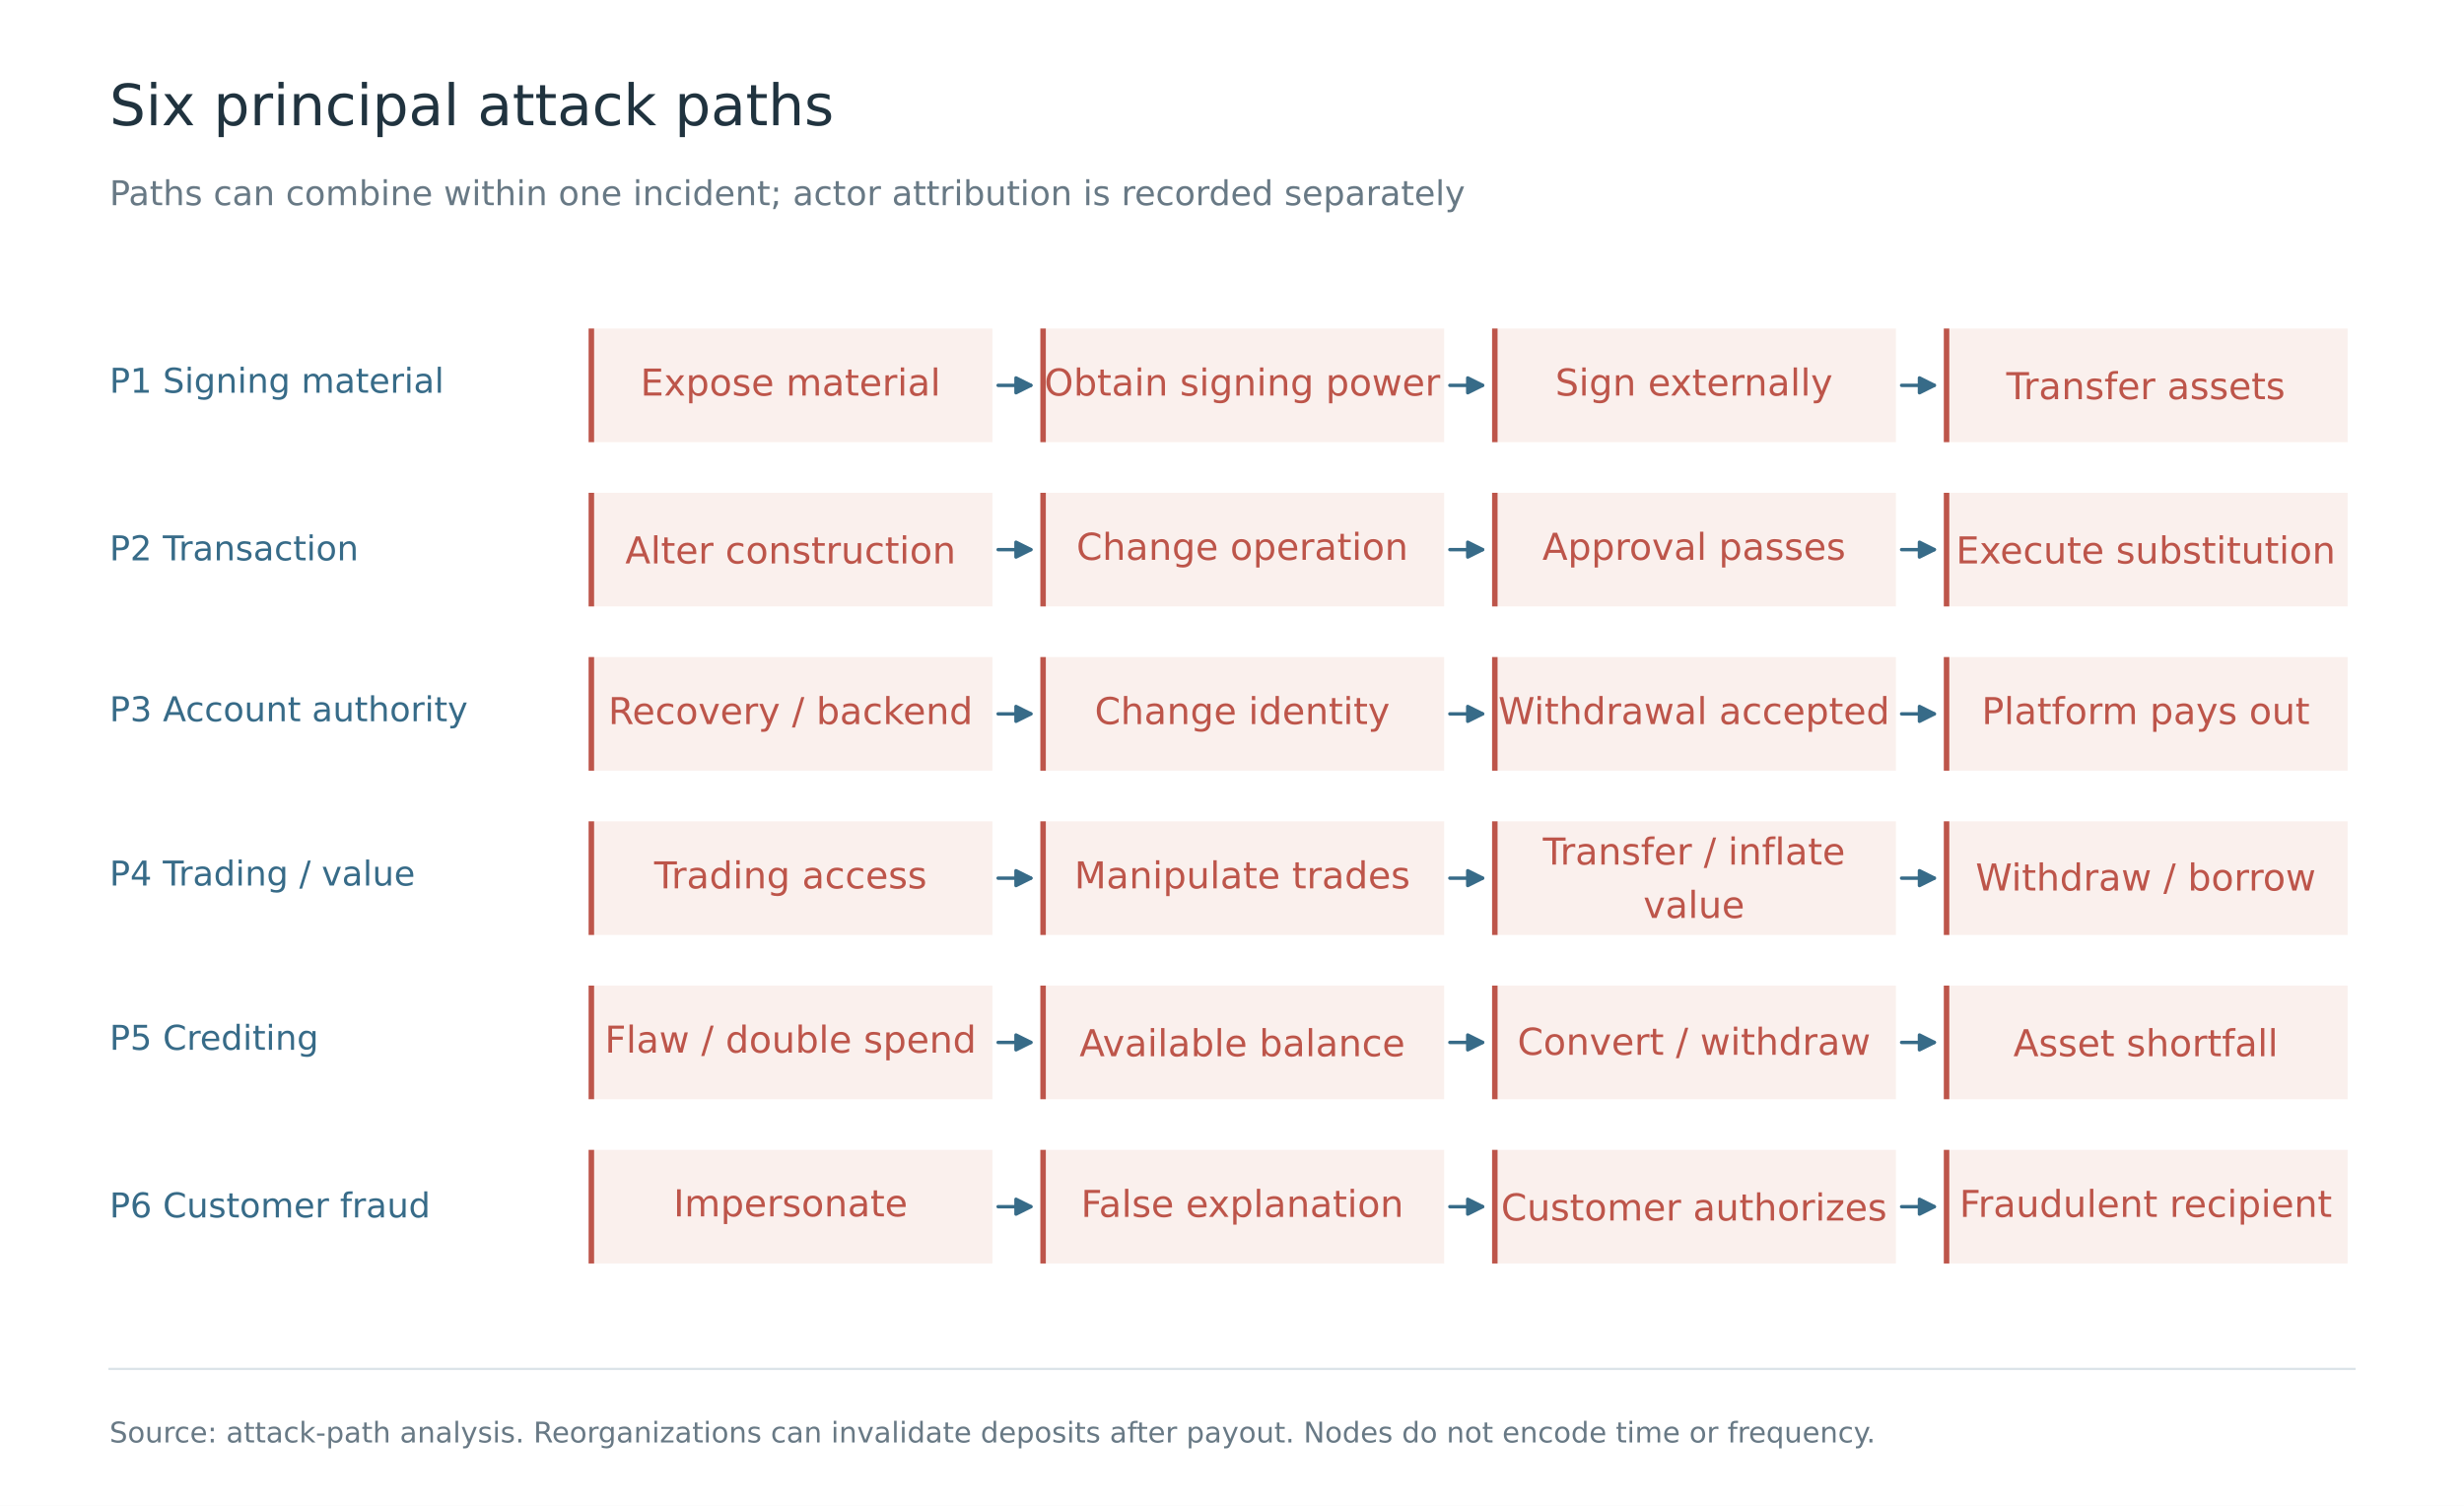
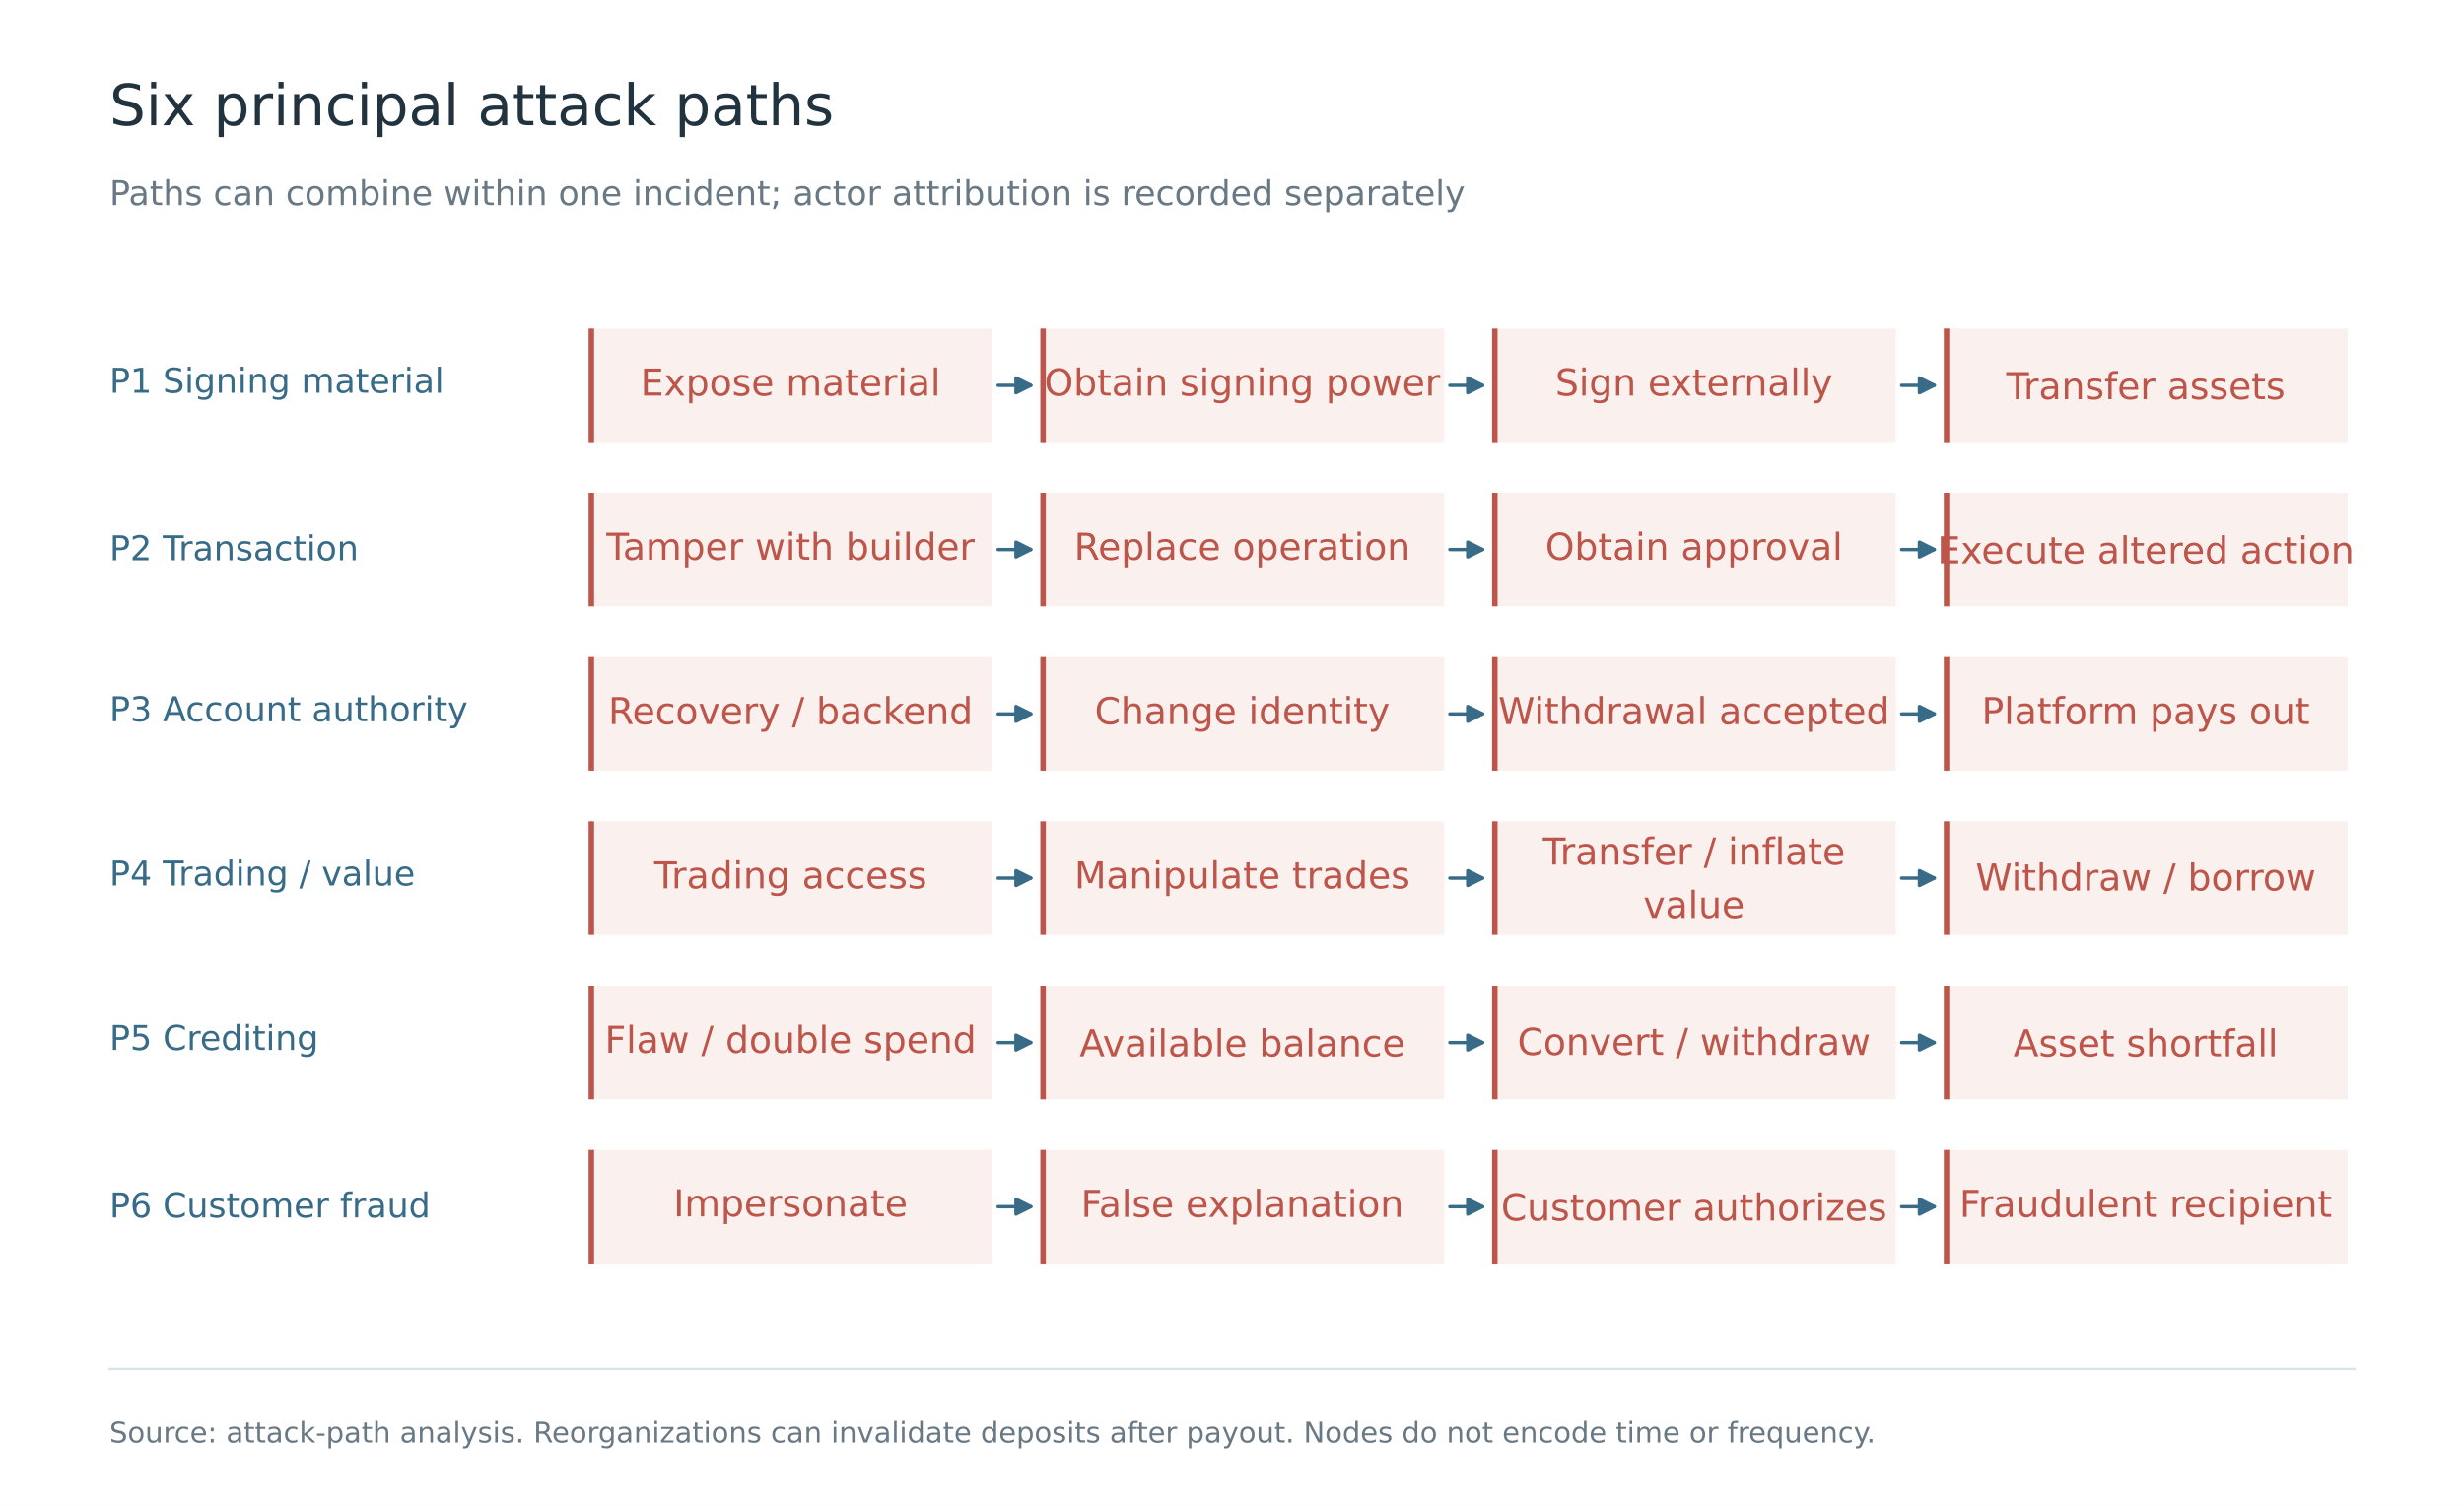
<svg xmlns="http://www.w3.org/2000/svg" width="864pt" height="528pt" viewBox="0 0 864 528" version="1.1">
  <defs>
    <style type="text/css">*{stroke-linejoin: round; stroke-linecap: butt}</style>
  </defs>
  <g id="figure_1">
    <g id="patch_1">
      <path d="M 0 528 L 864 528 L 864 0 L 0 0 z " style="fill: #ffffff" />
    </g>
    <g id="axes_1">
      <g id="patch_2">
-         <path d="M 206.4 115.2 L 348 115.2 L 348 155.04 L 206.4 155.04 z " clip-path="url(#p61104e8467)" style="fill: #faf0ed" />
+         <path d="M 206.4 115.2 L 348 115.2 L 348 155.04 L 206.4 155.04 z " clip-path="url(#p2aa25b0859)" style="fill: #faf0ed" />
      </g>
      <g id="patch_3">
-         <path d="M 206.4 115.2 L 208.32 115.2 L 208.32 155.04 L 206.4 155.04 z " clip-path="url(#p61104e8467)" style="fill: #bd554a" />
+         <path d="M 206.4 115.2 L 208.32 115.2 L 208.32 155.04 L 206.4 155.04 z " clip-path="url(#p2aa25b0859)" style="fill: #bd554a" />
      </g>
      <g id="patch_4">
-         <path d="M 364.8 115.2 L 506.4 115.2 L 506.4 155.04 L 364.8 155.04 z " clip-path="url(#p61104e8467)" style="fill: #faf0ed" />
+         <path d="M 364.8 115.2 L 506.4 115.2 L 506.4 155.04 L 364.8 155.04 z " clip-path="url(#p2aa25b0859)" style="fill: #faf0ed" />
      </g>
      <g id="patch_5">
-         <path d="M 364.8 115.2 L 366.72 115.2 L 366.72 155.04 L 364.8 155.04 z " clip-path="url(#p61104e8467)" style="fill: #bd554a" />
+         <path d="M 364.8 115.2 L 366.72 115.2 L 366.72 155.04 L 364.8 155.04 z " clip-path="url(#p2aa25b0859)" style="fill: #bd554a" />
      </g>
      <g id="patch_6">
-         <path d="M 523.2 115.2 L 664.8 115.2 L 664.8 155.04 L 523.2 155.04 z " clip-path="url(#p61104e8467)" style="fill: #faf0ed" />
+         <path d="M 523.2 115.2 L 664.8 115.2 L 664.8 155.04 L 523.2 155.04 z " clip-path="url(#p2aa25b0859)" style="fill: #faf0ed" />
      </g>
      <g id="patch_7">
-         <path d="M 523.2 115.2 L 525.12 115.2 L 525.12 155.04 L 523.2 155.04 z " clip-path="url(#p61104e8467)" style="fill: #bd554a" />
+         <path d="M 523.2 115.2 L 525.12 115.2 L 525.12 155.04 L 523.2 155.04 z " clip-path="url(#p2aa25b0859)" style="fill: #bd554a" />
      </g>
      <g id="patch_8">
-         <path d="M 681.6 115.2 L 823.2 115.2 L 823.2 155.04 L 681.6 155.04 z " clip-path="url(#p61104e8467)" style="fill: #faf0ed" />
+         <path d="M 681.6 115.2 L 823.2 115.2 L 823.2 155.04 L 681.6 155.04 z " clip-path="url(#p2aa25b0859)" style="fill: #faf0ed" />
      </g>
      <g id="patch_9">
-         <path d="M 681.6 115.2 L 683.52 115.2 L 683.52 155.04 L 681.6 155.04 z " clip-path="url(#p61104e8467)" style="fill: #bd554a" />
+         <path d="M 681.6 115.2 L 683.52 115.2 L 683.52 155.04 L 681.6 155.04 z " clip-path="url(#p2aa25b0859)" style="fill: #bd554a" />
      </g>
      <g id="patch_10">
-         <path d="M 349.997 135.12 Q 356.399 135.12 361.46 135.12 " clip-path="url(#p61104e8467)" style="fill: none; stroke: #376b88; stroke-width: 1.2; stroke-linecap: round" />
-         <path d="M 356.26 132.52 L 361.46 135.12 L 356.26 137.72 z " clip-path="url(#p61104e8467)" style="fill: #376b88; stroke: #376b88; stroke-width: 1.2; stroke-linecap: round" />
+         <path d="M 349.997 135.12 Q 356.399 135.12 361.46 135.12 " clip-path="url(#p2aa25b0859)" style="fill: none; stroke: #376b88; stroke-width: 1.2; stroke-linecap: round" />
+         <path d="M 356.26 132.52 L 361.46 135.12 L 356.26 137.72 z " clip-path="url(#p2aa25b0859)" style="fill: #376b88; stroke: #376b88; stroke-width: 1.2; stroke-linecap: round" />
      </g>
      <g id="patch_11">
-         <path d="M 508.397 135.12 Q 514.799 135.12 519.86 135.12 " clip-path="url(#p61104e8467)" style="fill: none; stroke: #376b88; stroke-width: 1.2; stroke-linecap: round" />
-         <path d="M 514.66 132.52 L 519.86 135.12 L 514.66 137.72 z " clip-path="url(#p61104e8467)" style="fill: #376b88; stroke: #376b88; stroke-width: 1.2; stroke-linecap: round" />
+         <path d="M 508.397 135.12 Q 514.799 135.12 519.86 135.12 " clip-path="url(#p2aa25b0859)" style="fill: none; stroke: #376b88; stroke-width: 1.2; stroke-linecap: round" />
+         <path d="M 514.66 132.52 L 519.86 135.12 L 514.66 137.72 z " clip-path="url(#p2aa25b0859)" style="fill: #376b88; stroke: #376b88; stroke-width: 1.2; stroke-linecap: round" />
      </g>
      <g id="patch_12">
-         <path d="M 666.797 135.12 Q 673.199 135.12 678.26 135.12 " clip-path="url(#p61104e8467)" style="fill: none; stroke: #376b88; stroke-width: 1.2; stroke-linecap: round" />
-         <path d="M 673.06 132.52 L 678.26 135.12 L 673.06 137.72 z " clip-path="url(#p61104e8467)" style="fill: #376b88; stroke: #376b88; stroke-width: 1.2; stroke-linecap: round" />
+         <path d="M 666.797 135.12 Q 673.199 135.12 678.26 135.12 " clip-path="url(#p2aa25b0859)" style="fill: none; stroke: #376b88; stroke-width: 1.2; stroke-linecap: round" />
+         <path d="M 673.06 132.52 L 678.26 135.12 L 673.06 137.72 z " clip-path="url(#p2aa25b0859)" style="fill: #376b88; stroke: #376b88; stroke-width: 1.2; stroke-linecap: round" />
      </g>
      <g id="patch_13">
-         <path d="M 206.4 172.8 L 348 172.8 L 348 212.64 L 206.4 212.64 z " clip-path="url(#p61104e8467)" style="fill: #faf0ed" />
+         <path d="M 206.4 172.8 L 348 172.8 L 348 212.64 L 206.4 212.64 z " clip-path="url(#p2aa25b0859)" style="fill: #faf0ed" />
      </g>
      <g id="patch_14">
-         <path d="M 206.4 172.8 L 208.32 172.8 L 208.32 212.64 L 206.4 212.64 z " clip-path="url(#p61104e8467)" style="fill: #bd554a" />
+         <path d="M 206.4 172.8 L 208.32 172.8 L 208.32 212.64 L 206.4 212.64 z " clip-path="url(#p2aa25b0859)" style="fill: #bd554a" />
      </g>
      <g id="patch_15">
-         <path d="M 364.8 172.8 L 506.4 172.8 L 506.4 212.64 L 364.8 212.64 z " clip-path="url(#p61104e8467)" style="fill: #faf0ed" />
+         <path d="M 364.8 172.8 L 506.4 172.8 L 506.4 212.64 L 364.8 212.64 z " clip-path="url(#p2aa25b0859)" style="fill: #faf0ed" />
      </g>
      <g id="patch_16">
-         <path d="M 364.8 172.8 L 366.72 172.8 L 366.72 212.64 L 364.8 212.64 z " clip-path="url(#p61104e8467)" style="fill: #bd554a" />
+         <path d="M 364.8 172.8 L 366.72 172.8 L 366.72 212.64 L 364.8 212.64 z " clip-path="url(#p2aa25b0859)" style="fill: #bd554a" />
      </g>
      <g id="patch_17">
-         <path d="M 523.2 172.8 L 664.8 172.8 L 664.8 212.64 L 523.2 212.64 z " clip-path="url(#p61104e8467)" style="fill: #faf0ed" />
+         <path d="M 523.2 172.8 L 664.8 172.8 L 664.8 212.64 L 523.2 212.64 z " clip-path="url(#p2aa25b0859)" style="fill: #faf0ed" />
      </g>
      <g id="patch_18">
-         <path d="M 523.2 172.8 L 525.12 172.8 L 525.12 212.64 L 523.2 212.64 z " clip-path="url(#p61104e8467)" style="fill: #bd554a" />
+         <path d="M 523.2 172.8 L 525.12 172.8 L 525.12 212.64 L 523.2 212.64 z " clip-path="url(#p2aa25b0859)" style="fill: #bd554a" />
      </g>
      <g id="patch_19">
-         <path d="M 681.6 172.8 L 823.2 172.8 L 823.2 212.64 L 681.6 212.64 z " clip-path="url(#p61104e8467)" style="fill: #faf0ed" />
+         <path d="M 681.6 172.8 L 823.2 172.8 L 823.2 212.64 L 681.6 212.64 z " clip-path="url(#p2aa25b0859)" style="fill: #faf0ed" />
      </g>
      <g id="patch_20">
-         <path d="M 681.6 172.8 L 683.52 172.8 L 683.52 212.64 L 681.6 212.64 z " clip-path="url(#p61104e8467)" style="fill: #bd554a" />
+         <path d="M 681.6 172.8 L 683.52 172.8 L 683.52 212.64 L 681.6 212.64 z " clip-path="url(#p2aa25b0859)" style="fill: #bd554a" />
      </g>
      <g id="patch_21">
-         <path d="M 349.997 192.72 Q 356.399 192.72 361.46 192.72 " clip-path="url(#p61104e8467)" style="fill: none; stroke: #376b88; stroke-width: 1.2; stroke-linecap: round" />
-         <path d="M 356.26 190.12 L 361.46 192.72 L 356.26 195.32 z " clip-path="url(#p61104e8467)" style="fill: #376b88; stroke: #376b88; stroke-width: 1.2; stroke-linecap: round" />
+         <path d="M 349.997 192.72 Q 356.399 192.72 361.46 192.72 " clip-path="url(#p2aa25b0859)" style="fill: none; stroke: #376b88; stroke-width: 1.2; stroke-linecap: round" />
+         <path d="M 356.26 190.12 L 361.46 192.72 L 356.26 195.32 z " clip-path="url(#p2aa25b0859)" style="fill: #376b88; stroke: #376b88; stroke-width: 1.2; stroke-linecap: round" />
      </g>
      <g id="patch_22">
-         <path d="M 508.397 192.72 Q 514.799 192.72 519.86 192.72 " clip-path="url(#p61104e8467)" style="fill: none; stroke: #376b88; stroke-width: 1.2; stroke-linecap: round" />
-         <path d="M 514.66 190.12 L 519.86 192.72 L 514.66 195.32 z " clip-path="url(#p61104e8467)" style="fill: #376b88; stroke: #376b88; stroke-width: 1.2; stroke-linecap: round" />
+         <path d="M 508.397 192.72 Q 514.799 192.72 519.86 192.72 " clip-path="url(#p2aa25b0859)" style="fill: none; stroke: #376b88; stroke-width: 1.2; stroke-linecap: round" />
+         <path d="M 514.66 190.12 L 519.86 192.72 L 514.66 195.32 z " clip-path="url(#p2aa25b0859)" style="fill: #376b88; stroke: #376b88; stroke-width: 1.2; stroke-linecap: round" />
      </g>
      <g id="patch_23">
-         <path d="M 666.797 192.72 Q 673.199 192.72 678.26 192.72 " clip-path="url(#p61104e8467)" style="fill: none; stroke: #376b88; stroke-width: 1.2; stroke-linecap: round" />
-         <path d="M 673.06 190.12 L 678.26 192.72 L 673.06 195.32 z " clip-path="url(#p61104e8467)" style="fill: #376b88; stroke: #376b88; stroke-width: 1.2; stroke-linecap: round" />
+         <path d="M 666.797 192.72 Q 673.199 192.72 678.26 192.72 " clip-path="url(#p2aa25b0859)" style="fill: none; stroke: #376b88; stroke-width: 1.2; stroke-linecap: round" />
+         <path d="M 673.06 190.12 L 678.26 192.72 L 673.06 195.32 z " clip-path="url(#p2aa25b0859)" style="fill: #376b88; stroke: #376b88; stroke-width: 1.2; stroke-linecap: round" />
      </g>
      <g id="patch_24">
-         <path d="M 206.4 230.4 L 348 230.4 L 348 270.24 L 206.4 270.24 z " clip-path="url(#p61104e8467)" style="fill: #faf0ed" />
+         <path d="M 206.4 230.4 L 348 230.4 L 348 270.24 L 206.4 270.24 z " clip-path="url(#p2aa25b0859)" style="fill: #faf0ed" />
      </g>
      <g id="patch_25">
-         <path d="M 206.4 230.4 L 208.32 230.4 L 208.32 270.24 L 206.4 270.24 z " clip-path="url(#p61104e8467)" style="fill: #bd554a" />
+         <path d="M 206.4 230.4 L 208.32 230.4 L 208.32 270.24 L 206.4 270.24 z " clip-path="url(#p2aa25b0859)" style="fill: #bd554a" />
      </g>
      <g id="patch_26">
-         <path d="M 364.8 230.4 L 506.4 230.4 L 506.4 270.24 L 364.8 270.24 z " clip-path="url(#p61104e8467)" style="fill: #faf0ed" />
+         <path d="M 364.8 230.4 L 506.4 230.4 L 506.4 270.24 L 364.8 270.24 z " clip-path="url(#p2aa25b0859)" style="fill: #faf0ed" />
      </g>
      <g id="patch_27">
-         <path d="M 364.8 230.4 L 366.72 230.4 L 366.72 270.24 L 364.8 270.24 z " clip-path="url(#p61104e8467)" style="fill: #bd554a" />
+         <path d="M 364.8 230.4 L 366.72 230.4 L 366.72 270.24 L 364.8 270.24 z " clip-path="url(#p2aa25b0859)" style="fill: #bd554a" />
      </g>
      <g id="patch_28">
-         <path d="M 523.2 230.4 L 664.8 230.4 L 664.8 270.24 L 523.2 270.24 z " clip-path="url(#p61104e8467)" style="fill: #faf0ed" />
+         <path d="M 523.2 230.4 L 664.8 230.4 L 664.8 270.24 L 523.2 270.24 z " clip-path="url(#p2aa25b0859)" style="fill: #faf0ed" />
      </g>
      <g id="patch_29">
-         <path d="M 523.2 230.4 L 525.12 230.4 L 525.12 270.24 L 523.2 270.24 z " clip-path="url(#p61104e8467)" style="fill: #bd554a" />
+         <path d="M 523.2 230.4 L 525.12 230.4 L 525.12 270.24 L 523.2 270.24 z " clip-path="url(#p2aa25b0859)" style="fill: #bd554a" />
      </g>
      <g id="patch_30">
-         <path d="M 681.6 230.4 L 823.2 230.4 L 823.2 270.24 L 681.6 270.24 z " clip-path="url(#p61104e8467)" style="fill: #faf0ed" />
+         <path d="M 681.6 230.4 L 823.2 230.4 L 823.2 270.24 L 681.6 270.24 z " clip-path="url(#p2aa25b0859)" style="fill: #faf0ed" />
      </g>
      <g id="patch_31">
-         <path d="M 681.6 230.4 L 683.52 230.4 L 683.52 270.24 L 681.6 270.24 z " clip-path="url(#p61104e8467)" style="fill: #bd554a" />
+         <path d="M 681.6 230.4 L 683.52 230.4 L 683.52 270.24 L 681.6 270.24 z " clip-path="url(#p2aa25b0859)" style="fill: #bd554a" />
      </g>
      <g id="patch_32">
-         <path d="M 349.997 250.32 Q 356.399 250.32 361.46 250.32 " clip-path="url(#p61104e8467)" style="fill: none; stroke: #376b88; stroke-width: 1.2; stroke-linecap: round" />
-         <path d="M 356.26 247.72 L 361.46 250.32 L 356.26 252.92 z " clip-path="url(#p61104e8467)" style="fill: #376b88; stroke: #376b88; stroke-width: 1.2; stroke-linecap: round" />
+         <path d="M 349.997 250.32 Q 356.399 250.32 361.46 250.32 " clip-path="url(#p2aa25b0859)" style="fill: none; stroke: #376b88; stroke-width: 1.2; stroke-linecap: round" />
+         <path d="M 356.26 247.72 L 361.46 250.32 L 356.26 252.92 z " clip-path="url(#p2aa25b0859)" style="fill: #376b88; stroke: #376b88; stroke-width: 1.2; stroke-linecap: round" />
      </g>
      <g id="patch_33">
-         <path d="M 508.397 250.32 Q 514.799 250.32 519.86 250.32 " clip-path="url(#p61104e8467)" style="fill: none; stroke: #376b88; stroke-width: 1.2; stroke-linecap: round" />
-         <path d="M 514.66 247.72 L 519.86 250.32 L 514.66 252.92 z " clip-path="url(#p61104e8467)" style="fill: #376b88; stroke: #376b88; stroke-width: 1.2; stroke-linecap: round" />
+         <path d="M 508.397 250.32 Q 514.799 250.32 519.86 250.32 " clip-path="url(#p2aa25b0859)" style="fill: none; stroke: #376b88; stroke-width: 1.2; stroke-linecap: round" />
+         <path d="M 514.66 247.72 L 519.86 250.32 L 514.66 252.92 z " clip-path="url(#p2aa25b0859)" style="fill: #376b88; stroke: #376b88; stroke-width: 1.2; stroke-linecap: round" />
      </g>
      <g id="patch_34">
-         <path d="M 666.797 250.32 Q 673.199 250.32 678.26 250.32 " clip-path="url(#p61104e8467)" style="fill: none; stroke: #376b88; stroke-width: 1.2; stroke-linecap: round" />
-         <path d="M 673.06 247.72 L 678.26 250.32 L 673.06 252.92 z " clip-path="url(#p61104e8467)" style="fill: #376b88; stroke: #376b88; stroke-width: 1.2; stroke-linecap: round" />
+         <path d="M 666.797 250.32 Q 673.199 250.32 678.26 250.32 " clip-path="url(#p2aa25b0859)" style="fill: none; stroke: #376b88; stroke-width: 1.2; stroke-linecap: round" />
+         <path d="M 673.06 247.72 L 678.26 250.32 L 673.06 252.92 z " clip-path="url(#p2aa25b0859)" style="fill: #376b88; stroke: #376b88; stroke-width: 1.2; stroke-linecap: round" />
      </g>
      <g id="patch_35">
-         <path d="M 206.4 288 L 348 288 L 348 327.84 L 206.4 327.84 z " clip-path="url(#p61104e8467)" style="fill: #faf0ed" />
+         <path d="M 206.4 288 L 348 288 L 348 327.84 L 206.4 327.84 z " clip-path="url(#p2aa25b0859)" style="fill: #faf0ed" />
      </g>
      <g id="patch_36">
-         <path d="M 206.4 288 L 208.32 288 L 208.32 327.84 L 206.4 327.84 z " clip-path="url(#p61104e8467)" style="fill: #bd554a" />
+         <path d="M 206.4 288 L 208.32 288 L 208.32 327.84 L 206.4 327.84 z " clip-path="url(#p2aa25b0859)" style="fill: #bd554a" />
      </g>
      <g id="patch_37">
-         <path d="M 364.8 288 L 506.4 288 L 506.4 327.84 L 364.8 327.84 z " clip-path="url(#p61104e8467)" style="fill: #faf0ed" />
+         <path d="M 364.8 288 L 506.4 288 L 506.4 327.84 L 364.8 327.84 z " clip-path="url(#p2aa25b0859)" style="fill: #faf0ed" />
      </g>
      <g id="patch_38">
-         <path d="M 364.8 288 L 366.72 288 L 366.72 327.84 L 364.8 327.84 z " clip-path="url(#p61104e8467)" style="fill: #bd554a" />
+         <path d="M 364.8 288 L 366.72 288 L 366.72 327.84 L 364.8 327.84 z " clip-path="url(#p2aa25b0859)" style="fill: #bd554a" />
      </g>
      <g id="patch_39">
-         <path d="M 523.2 288 L 664.8 288 L 664.8 327.84 L 523.2 327.84 z " clip-path="url(#p61104e8467)" style="fill: #faf0ed" />
+         <path d="M 523.2 288 L 664.8 288 L 664.8 327.84 L 523.2 327.84 z " clip-path="url(#p2aa25b0859)" style="fill: #faf0ed" />
      </g>
      <g id="patch_40">
-         <path d="M 523.2 288 L 525.12 288 L 525.12 327.84 L 523.2 327.84 z " clip-path="url(#p61104e8467)" style="fill: #bd554a" />
+         <path d="M 523.2 288 L 525.12 288 L 525.12 327.84 L 523.2 327.84 z " clip-path="url(#p2aa25b0859)" style="fill: #bd554a" />
      </g>
      <g id="patch_41">
-         <path d="M 681.6 288 L 823.2 288 L 823.2 327.84 L 681.6 327.84 z " clip-path="url(#p61104e8467)" style="fill: #faf0ed" />
+         <path d="M 681.6 288 L 823.2 288 L 823.2 327.84 L 681.6 327.84 z " clip-path="url(#p2aa25b0859)" style="fill: #faf0ed" />
      </g>
      <g id="patch_42">
-         <path d="M 681.6 288 L 683.52 288 L 683.52 327.84 L 681.6 327.84 z " clip-path="url(#p61104e8467)" style="fill: #bd554a" />
+         <path d="M 681.6 288 L 683.52 288 L 683.52 327.84 L 681.6 327.84 z " clip-path="url(#p2aa25b0859)" style="fill: #bd554a" />
      </g>
      <g id="patch_43">
-         <path d="M 349.997 307.92 Q 356.399 307.92 361.46 307.92 " clip-path="url(#p61104e8467)" style="fill: none; stroke: #376b88; stroke-width: 1.2; stroke-linecap: round" />
-         <path d="M 356.26 305.32 L 361.46 307.92 L 356.26 310.52 z " clip-path="url(#p61104e8467)" style="fill: #376b88; stroke: #376b88; stroke-width: 1.2; stroke-linecap: round" />
+         <path d="M 349.997 307.92 Q 356.399 307.92 361.46 307.92 " clip-path="url(#p2aa25b0859)" style="fill: none; stroke: #376b88; stroke-width: 1.2; stroke-linecap: round" />
+         <path d="M 356.26 305.32 L 361.46 307.92 L 356.26 310.52 z " clip-path="url(#p2aa25b0859)" style="fill: #376b88; stroke: #376b88; stroke-width: 1.2; stroke-linecap: round" />
      </g>
      <g id="patch_44">
-         <path d="M 508.397 307.92 Q 514.799 307.92 519.86 307.92 " clip-path="url(#p61104e8467)" style="fill: none; stroke: #376b88; stroke-width: 1.2; stroke-linecap: round" />
-         <path d="M 514.66 305.32 L 519.86 307.92 L 514.66 310.52 z " clip-path="url(#p61104e8467)" style="fill: #376b88; stroke: #376b88; stroke-width: 1.2; stroke-linecap: round" />
+         <path d="M 508.397 307.92 Q 514.799 307.92 519.86 307.92 " clip-path="url(#p2aa25b0859)" style="fill: none; stroke: #376b88; stroke-width: 1.2; stroke-linecap: round" />
+         <path d="M 514.66 305.32 L 519.86 307.92 L 514.66 310.52 z " clip-path="url(#p2aa25b0859)" style="fill: #376b88; stroke: #376b88; stroke-width: 1.2; stroke-linecap: round" />
      </g>
      <g id="patch_45">
-         <path d="M 666.797 307.92 Q 673.199 307.92 678.26 307.92 " clip-path="url(#p61104e8467)" style="fill: none; stroke: #376b88; stroke-width: 1.2; stroke-linecap: round" />
-         <path d="M 673.06 305.32 L 678.26 307.92 L 673.06 310.52 z " clip-path="url(#p61104e8467)" style="fill: #376b88; stroke: #376b88; stroke-width: 1.2; stroke-linecap: round" />
+         <path d="M 666.797 307.92 Q 673.199 307.92 678.26 307.92 " clip-path="url(#p2aa25b0859)" style="fill: none; stroke: #376b88; stroke-width: 1.2; stroke-linecap: round" />
+         <path d="M 673.06 305.32 L 678.26 307.92 L 673.06 310.52 z " clip-path="url(#p2aa25b0859)" style="fill: #376b88; stroke: #376b88; stroke-width: 1.2; stroke-linecap: round" />
      </g>
      <g id="patch_46">
-         <path d="M 206.4 345.6 L 348 345.6 L 348 385.44 L 206.4 385.44 z " clip-path="url(#p61104e8467)" style="fill: #faf0ed" />
+         <path d="M 206.4 345.6 L 348 345.6 L 348 385.44 L 206.4 385.44 z " clip-path="url(#p2aa25b0859)" style="fill: #faf0ed" />
      </g>
      <g id="patch_47">
-         <path d="M 206.4 345.6 L 208.32 345.6 L 208.32 385.44 L 206.4 385.44 z " clip-path="url(#p61104e8467)" style="fill: #bd554a" />
+         <path d="M 206.4 345.6 L 208.32 345.6 L 208.32 385.44 L 206.4 385.44 z " clip-path="url(#p2aa25b0859)" style="fill: #bd554a" />
      </g>
      <g id="patch_48">
-         <path d="M 364.8 345.6 L 506.4 345.6 L 506.4 385.44 L 364.8 385.44 z " clip-path="url(#p61104e8467)" style="fill: #faf0ed" />
+         <path d="M 364.8 345.6 L 506.4 345.6 L 506.4 385.44 L 364.8 385.44 z " clip-path="url(#p2aa25b0859)" style="fill: #faf0ed" />
      </g>
      <g id="patch_49">
-         <path d="M 364.8 345.6 L 366.72 345.6 L 366.72 385.44 L 364.8 385.44 z " clip-path="url(#p61104e8467)" style="fill: #bd554a" />
+         <path d="M 364.8 345.6 L 366.72 345.6 L 366.72 385.44 L 364.8 385.44 z " clip-path="url(#p2aa25b0859)" style="fill: #bd554a" />
      </g>
      <g id="patch_50">
-         <path d="M 523.2 345.6 L 664.8 345.6 L 664.8 385.44 L 523.2 385.44 z " clip-path="url(#p61104e8467)" style="fill: #faf0ed" />
+         <path d="M 523.2 345.6 L 664.8 345.6 L 664.8 385.44 L 523.2 385.44 z " clip-path="url(#p2aa25b0859)" style="fill: #faf0ed" />
      </g>
      <g id="patch_51">
-         <path d="M 523.2 345.6 L 525.12 345.6 L 525.12 385.44 L 523.2 385.44 z " clip-path="url(#p61104e8467)" style="fill: #bd554a" />
+         <path d="M 523.2 345.6 L 525.12 345.6 L 525.12 385.44 L 523.2 385.44 z " clip-path="url(#p2aa25b0859)" style="fill: #bd554a" />
      </g>
      <g id="patch_52">
-         <path d="M 681.6 345.6 L 823.2 345.6 L 823.2 385.44 L 681.6 385.44 z " clip-path="url(#p61104e8467)" style="fill: #faf0ed" />
+         <path d="M 681.6 345.6 L 823.2 345.6 L 823.2 385.44 L 681.6 385.44 z " clip-path="url(#p2aa25b0859)" style="fill: #faf0ed" />
      </g>
      <g id="patch_53">
-         <path d="M 681.6 345.6 L 683.52 345.6 L 683.52 385.44 L 681.6 385.44 z " clip-path="url(#p61104e8467)" style="fill: #bd554a" />
+         <path d="M 681.6 345.6 L 683.52 345.6 L 683.52 385.44 L 681.6 385.44 z " clip-path="url(#p2aa25b0859)" style="fill: #bd554a" />
      </g>
      <g id="patch_54">
-         <path d="M 349.997 365.52 Q 356.399 365.52 361.46 365.52 " clip-path="url(#p61104e8467)" style="fill: none; stroke: #376b88; stroke-width: 1.2; stroke-linecap: round" />
-         <path d="M 356.26 362.92 L 361.46 365.52 L 356.26 368.12 z " clip-path="url(#p61104e8467)" style="fill: #376b88; stroke: #376b88; stroke-width: 1.2; stroke-linecap: round" />
+         <path d="M 349.997 365.52 Q 356.399 365.52 361.46 365.52 " clip-path="url(#p2aa25b0859)" style="fill: none; stroke: #376b88; stroke-width: 1.2; stroke-linecap: round" />
+         <path d="M 356.26 362.92 L 361.46 365.52 L 356.26 368.12 z " clip-path="url(#p2aa25b0859)" style="fill: #376b88; stroke: #376b88; stroke-width: 1.2; stroke-linecap: round" />
      </g>
      <g id="patch_55">
-         <path d="M 508.397 365.52 Q 514.799 365.52 519.86 365.52 " clip-path="url(#p61104e8467)" style="fill: none; stroke: #376b88; stroke-width: 1.2; stroke-linecap: round" />
-         <path d="M 514.66 362.92 L 519.86 365.52 L 514.66 368.12 z " clip-path="url(#p61104e8467)" style="fill: #376b88; stroke: #376b88; stroke-width: 1.2; stroke-linecap: round" />
+         <path d="M 508.397 365.52 Q 514.799 365.52 519.86 365.52 " clip-path="url(#p2aa25b0859)" style="fill: none; stroke: #376b88; stroke-width: 1.2; stroke-linecap: round" />
+         <path d="M 514.66 362.92 L 519.86 365.52 L 514.66 368.12 z " clip-path="url(#p2aa25b0859)" style="fill: #376b88; stroke: #376b88; stroke-width: 1.2; stroke-linecap: round" />
      </g>
      <g id="patch_56">
-         <path d="M 666.797 365.52 Q 673.199 365.52 678.26 365.52 " clip-path="url(#p61104e8467)" style="fill: none; stroke: #376b88; stroke-width: 1.2; stroke-linecap: round" />
-         <path d="M 673.06 362.92 L 678.26 365.52 L 673.06 368.12 z " clip-path="url(#p61104e8467)" style="fill: #376b88; stroke: #376b88; stroke-width: 1.2; stroke-linecap: round" />
+         <path d="M 666.797 365.52 Q 673.199 365.52 678.26 365.52 " clip-path="url(#p2aa25b0859)" style="fill: none; stroke: #376b88; stroke-width: 1.2; stroke-linecap: round" />
+         <path d="M 673.06 362.92 L 678.26 365.52 L 673.06 368.12 z " clip-path="url(#p2aa25b0859)" style="fill: #376b88; stroke: #376b88; stroke-width: 1.2; stroke-linecap: round" />
      </g>
      <g id="patch_57">
-         <path d="M 206.4 403.2 L 348 403.2 L 348 443.04 L 206.4 443.04 z " clip-path="url(#p61104e8467)" style="fill: #faf0ed" />
+         <path d="M 206.4 403.2 L 348 403.2 L 348 443.04 L 206.4 443.04 z " clip-path="url(#p2aa25b0859)" style="fill: #faf0ed" />
      </g>
      <g id="patch_58">
-         <path d="M 206.4 403.2 L 208.32 403.2 L 208.32 443.04 L 206.4 443.04 z " clip-path="url(#p61104e8467)" style="fill: #bd554a" />
+         <path d="M 206.4 403.2 L 208.32 403.2 L 208.32 443.04 L 206.4 443.04 z " clip-path="url(#p2aa25b0859)" style="fill: #bd554a" />
      </g>
      <g id="patch_59">
-         <path d="M 364.8 403.2 L 506.4 403.2 L 506.4 443.04 L 364.8 443.04 z " clip-path="url(#p61104e8467)" style="fill: #faf0ed" />
+         <path d="M 364.8 403.2 L 506.4 403.2 L 506.4 443.04 L 364.8 443.04 z " clip-path="url(#p2aa25b0859)" style="fill: #faf0ed" />
      </g>
      <g id="patch_60">
-         <path d="M 364.8 403.2 L 366.72 403.2 L 366.72 443.04 L 364.8 443.04 z " clip-path="url(#p61104e8467)" style="fill: #bd554a" />
+         <path d="M 364.8 403.2 L 366.72 403.2 L 366.72 443.04 L 364.8 443.04 z " clip-path="url(#p2aa25b0859)" style="fill: #bd554a" />
      </g>
      <g id="patch_61">
-         <path d="M 523.2 403.2 L 664.8 403.2 L 664.8 443.04 L 523.2 443.04 z " clip-path="url(#p61104e8467)" style="fill: #faf0ed" />
+         <path d="M 523.2 403.2 L 664.8 403.2 L 664.8 443.04 L 523.2 443.04 z " clip-path="url(#p2aa25b0859)" style="fill: #faf0ed" />
      </g>
      <g id="patch_62">
-         <path d="M 523.2 403.2 L 525.12 403.2 L 525.12 443.04 L 523.2 443.04 z " clip-path="url(#p61104e8467)" style="fill: #bd554a" />
+         <path d="M 523.2 403.2 L 525.12 403.2 L 525.12 443.04 L 523.2 443.04 z " clip-path="url(#p2aa25b0859)" style="fill: #bd554a" />
      </g>
      <g id="patch_63">
-         <path d="M 681.6 403.2 L 823.2 403.2 L 823.2 443.04 L 681.6 443.04 z " clip-path="url(#p61104e8467)" style="fill: #faf0ed" />
+         <path d="M 681.6 403.2 L 823.2 403.2 L 823.2 443.04 L 681.6 443.04 z " clip-path="url(#p2aa25b0859)" style="fill: #faf0ed" />
      </g>
      <g id="patch_64">
-         <path d="M 681.6 403.2 L 683.52 403.2 L 683.52 443.04 L 681.6 443.04 z " clip-path="url(#p61104e8467)" style="fill: #bd554a" />
+         <path d="M 681.6 403.2 L 683.52 403.2 L 683.52 443.04 L 681.6 443.04 z " clip-path="url(#p2aa25b0859)" style="fill: #bd554a" />
      </g>
      <g id="patch_65">
-         <path d="M 349.997 423.12 Q 356.399 423.12 361.46 423.12 " clip-path="url(#p61104e8467)" style="fill: none; stroke: #376b88; stroke-width: 1.2; stroke-linecap: round" />
-         <path d="M 356.26 420.52 L 361.46 423.12 L 356.26 425.72 z " clip-path="url(#p61104e8467)" style="fill: #376b88; stroke: #376b88; stroke-width: 1.2; stroke-linecap: round" />
+         <path d="M 349.997 423.12 Q 356.399 423.12 361.46 423.12 " clip-path="url(#p2aa25b0859)" style="fill: none; stroke: #376b88; stroke-width: 1.2; stroke-linecap: round" />
+         <path d="M 356.26 420.52 L 361.46 423.12 L 356.26 425.72 z " clip-path="url(#p2aa25b0859)" style="fill: #376b88; stroke: #376b88; stroke-width: 1.2; stroke-linecap: round" />
      </g>
      <g id="patch_66">
-         <path d="M 508.397 423.12 Q 514.799 423.12 519.86 423.12 " clip-path="url(#p61104e8467)" style="fill: none; stroke: #376b88; stroke-width: 1.2; stroke-linecap: round" />
-         <path d="M 514.66 420.52 L 519.86 423.12 L 514.66 425.72 z " clip-path="url(#p61104e8467)" style="fill: #376b88; stroke: #376b88; stroke-width: 1.2; stroke-linecap: round" />
+         <path d="M 508.397 423.12 Q 514.799 423.12 519.86 423.12 " clip-path="url(#p2aa25b0859)" style="fill: none; stroke: #376b88; stroke-width: 1.2; stroke-linecap: round" />
+         <path d="M 514.66 420.52 L 519.86 423.12 L 514.66 425.72 z " clip-path="url(#p2aa25b0859)" style="fill: #376b88; stroke: #376b88; stroke-width: 1.2; stroke-linecap: round" />
      </g>
      <g id="patch_67">
-         <path d="M 666.797 423.12 Q 673.199 423.12 678.26 423.12 " clip-path="url(#p61104e8467)" style="fill: none; stroke: #376b88; stroke-width: 1.2; stroke-linecap: round" />
-         <path d="M 673.06 420.52 L 678.26 423.12 L 673.06 425.72 z " clip-path="url(#p61104e8467)" style="fill: #376b88; stroke: #376b88; stroke-width: 1.2; stroke-linecap: round" />
+         <path d="M 666.797 423.12 Q 673.199 423.12 678.26 423.12 " clip-path="url(#p2aa25b0859)" style="fill: none; stroke: #376b88; stroke-width: 1.2; stroke-linecap: round" />
+         <path d="M 673.06 420.52 L 678.26 423.12 L 673.06 425.72 z " clip-path="url(#p2aa25b0859)" style="fill: #376b88; stroke: #376b88; stroke-width: 1.2; stroke-linecap: round" />
      </g>
      <g id="line2d_1">
-         <path d="M 38.4 480 L 825.6 480 " clip-path="url(#p61104e8467)" style="fill: none; stroke: #dce4e9; stroke-width: 0.8; stroke-linecap: square" />
+         <path d="M 38.4 480 L 825.6 480 " clip-path="url(#p2aa25b0859)" style="fill: none; stroke: #dce4e9; stroke-width: 0.8; stroke-linecap: square" />
      </g>
      <g id="text_1">
        <text style="font-size: 20px; font-family: 'DejaVu Sans'; text-anchor: start; fill: #20333f" x="38.4" y="43.919" transform="rotate(-0 38.4 43.91875)">Six principal attack paths</text>
      </g>
      <g id="text_2">
        <text style="font-size: 12px; font-family: 'DejaVu Sans'; text-anchor: start; fill: #687985" x="38.4" y="71.951" transform="rotate(-0 38.4 71.95125)">Paths can combine within one incident; actor attribution is recorded separately</text>
      </g>
      <g id="text_3">
        <text style="font-size: 12px; font-family: 'DejaVu Sans'; text-anchor: start; fill: #376b88" x="38.4" y="137.711" transform="rotate(-0 38.4 137.7113)">P1 Signing material</text>
      </g>
      <g id="text_4">
        <text style="font-size: 13px; font-family: 'DejaVu Sans'; text-anchor: middle; fill: #bd554a" x="277.2" y="138.707" transform="rotate(-0 277.2 138.7072)">Expose material</text>
      </g>
      <g id="text_5">
        <text style="font-size: 13px; font-family: 'DejaVu Sans'; text-anchor: middle; fill: #bd554a" x="435.6" y="138.707" transform="rotate(-0 435.6 138.7072)">Obtain signing power</text>
      </g>
      <g id="text_6">
        <text style="font-size: 13px; font-family: 'DejaVu Sans'; text-anchor: middle; fill: #bd554a" x="594" y="138.707" transform="rotate(-0 594 138.7072)">Sign externally</text>
      </g>
      <g id="text_7">
        <text style="font-size: 13px; font-family: 'DejaVu Sans'; text-anchor: middle; fill: #bd554a" x="752.4" y="139.967" transform="rotate(-0 752.4 139.9666)">Transfer assets</text>
      </g>
      <g id="text_8">
        <text style="font-size: 12px; font-family: 'DejaVu Sans'; text-anchor: start; fill: #376b88" x="38.4" y="196.474" transform="rotate(-0 38.4 196.4737)">P2 Transaction</text>
      </g>
      <g id="text_9">
-         <text style="font-size: 13px; font-family: 'DejaVu Sans'; text-anchor: middle; fill: #bd554a" x="277.2" y="197.567" transform="rotate(-0 277.2 197.5666)">Alter construction</text>
+         <text style="font-size: 13px; font-family: 'DejaVu Sans'; text-anchor: middle; fill: #bd554a" x="277.2" y="196.307" transform="rotate(-0 277.2 196.3072)">Tamper with builder</text>
      </g>
      <g id="text_10">
-         <text style="font-size: 13px; font-family: 'DejaVu Sans'; text-anchor: middle; fill: #bd554a" x="435.6" y="196.307" transform="rotate(-0 435.6 196.3072)">Change operation</text>
+         <text style="font-size: 13px; font-family: 'DejaVu Sans'; text-anchor: middle; fill: #bd554a" x="435.6" y="196.307" transform="rotate(-0 435.6 196.3072)">Replace operation</text>
      </g>
      <g id="text_11">
-         <text style="font-size: 13px; font-family: 'DejaVu Sans'; text-anchor: middle; fill: #bd554a" x="594" y="196.307" transform="rotate(-0 594 196.3072)">Approval passes</text>
+         <text style="font-size: 13px; font-family: 'DejaVu Sans'; text-anchor: middle; fill: #bd554a" x="594" y="196.307" transform="rotate(-0 594 196.3072)">Obtain approval</text>
      </g>
      <g id="text_12">
-         <text style="font-size: 13px; font-family: 'DejaVu Sans'; text-anchor: middle; fill: #bd554a" x="752.4" y="197.567" transform="rotate(-0 752.4 197.5666)">Execute substitution</text>
+         <text style="font-size: 13px; font-family: 'DejaVu Sans'; text-anchor: middle; fill: #bd554a" x="752.4" y="197.567" transform="rotate(-0 752.4 197.5666)">Execute altered action</text>
      </g>
      <g id="text_13">
        <text style="font-size: 12px; font-family: 'DejaVu Sans'; text-anchor: start; fill: #376b88" x="38.4" y="252.911" transform="rotate(-0 38.4 252.9112)">P3 Account authority</text>
      </g>
      <g id="text_14">
        <text style="font-size: 13px; font-family: 'DejaVu Sans'; text-anchor: middle; fill: #bd554a" x="277.2" y="253.907" transform="rotate(-0 277.2 253.9072)">Recovery / backend</text>
      </g>
      <g id="text_15">
        <text style="font-size: 13px; font-family: 'DejaVu Sans'; text-anchor: middle; fill: #bd554a" x="435.6" y="253.907" transform="rotate(-0 435.6 253.9072)">Change identity</text>
      </g>
      <g id="text_16">
        <text style="font-size: 13px; font-family: 'DejaVu Sans'; text-anchor: middle; fill: #bd554a" x="594" y="253.907" transform="rotate(-0 594 253.9072)">Withdrawal accepted</text>
      </g>
      <g id="text_17">
        <text style="font-size: 13px; font-family: 'DejaVu Sans'; text-anchor: middle; fill: #bd554a" x="752.4" y="253.907" transform="rotate(-0 752.4 253.9072)">Platform pays out</text>
      </g>
      <g id="text_18">
        <text style="font-size: 12px; font-family: 'DejaVu Sans'; text-anchor: start; fill: #376b88" x="38.4" y="310.511" transform="rotate(-0 38.4 310.5113)">P4 Trading / value</text>
      </g>
      <g id="text_19">
        <text style="font-size: 13px; font-family: 'DejaVu Sans'; text-anchor: middle; fill: #bd554a" x="277.2" y="311.507" transform="rotate(-0 277.2 311.5072)">Trading access</text>
      </g>
      <g id="text_20">
        <text style="font-size: 13px; font-family: 'DejaVu Sans'; text-anchor: middle; fill: #bd554a" x="435.6" y="311.507" transform="rotate(-0 435.6 311.5072)">Manipulate trades</text>
      </g>
      <g id="text_21">
        <text style="font-size: 13px; font-family: 'DejaVu Sans'; fill: #bd554a" transform="translate(540.9935 303.1557)">Transfer / inflate</text>
        <text style="font-size: 13px; font-family: 'DejaVu Sans'; fill: #bd554a" transform="translate(576.2448 321.8666)">value</text>
      </g>
      <g id="text_22">
        <text style="font-size: 13px; font-family: 'DejaVu Sans'; text-anchor: middle; fill: #bd554a" x="752.4" y="312.256" transform="rotate(-0 752.4 312.2557)">Withdraw / borrow</text>
      </g>
      <g id="text_23">
        <text style="font-size: 12px; font-family: 'DejaVu Sans'; text-anchor: start; fill: #376b88" x="38.4" y="368.111" transform="rotate(-0 38.4 368.1112)">P5 Crediting</text>
      </g>
      <g id="text_24">
        <text style="font-size: 13px; font-family: 'DejaVu Sans'; text-anchor: middle; fill: #bd554a" x="277.2" y="369.107" transform="rotate(-0 277.2 369.1072)">Flaw / double spend</text>
      </g>
      <g id="text_25">
        <text style="font-size: 13px; font-family: 'DejaVu Sans'; text-anchor: middle; fill: #bd554a" x="435.6" y="370.367" transform="rotate(-0 435.6 370.3666)">Available balance</text>
      </g>
      <g id="text_26">
        <text style="font-size: 13px; font-family: 'DejaVu Sans'; text-anchor: middle; fill: #bd554a" x="594" y="369.856" transform="rotate(-0 594 369.8557)">Convert / withdraw</text>
      </g>
      <g id="text_27">
        <text style="font-size: 13px; font-family: 'DejaVu Sans'; text-anchor: middle; fill: #bd554a" x="752.4" y="370.367" transform="rotate(-0 752.4 370.3666)">Asset shortfall</text>
      </g>
      <g id="text_28">
        <text style="font-size: 12px; font-family: 'DejaVu Sans'; text-anchor: start; fill: #376b88" x="38.4" y="426.874" transform="rotate(-0 38.4 426.8737)">P6 Customer fraud</text>
      </g>
      <g id="text_29">
        <text style="font-size: 13px; font-family: 'DejaVu Sans'; text-anchor: middle; fill: #bd554a" x="277.2" y="426.507" transform="rotate(-0 277.2 426.5071)">Impersonate</text>
      </g>
      <g id="text_30">
        <text style="font-size: 13px; font-family: 'DejaVu Sans'; text-anchor: middle; fill: #bd554a" x="435.6" y="426.707" transform="rotate(-0 435.6 426.7072)">False explanation</text>
      </g>
      <g id="text_31">
        <text style="font-size: 13px; font-family: 'DejaVu Sans'; text-anchor: middle; fill: #bd554a" x="594" y="427.967" transform="rotate(-0 594 427.9666)">Customer authorizes</text>
      </g>
      <g id="text_32">
        <text style="font-size: 13px; font-family: 'DejaVu Sans'; text-anchor: middle; fill: #bd554a" x="752.4" y="426.707" transform="rotate(-0 752.4 426.7072)">Fraudulent recipient</text>
      </g>
      <g id="text_33">
        <text style="font-size: 10px; font-family: 'DejaVu Sans'; text-anchor: start; fill: #687985" x="38.4" y="505.799" transform="rotate(-0 38.4 505.7994)">Source: attack-path analysis. Reorganizations can invalidate deposits after payout. Nodes do not encode time or frequency.</text>
      </g>
    </g>
  </g>
  <defs>
-     <clipPath id="p61104e8467">
+     <clipPath id="p2aa25b0859">
      <rect x="0" y="0" width="864" height="528" />
    </clipPath>
  </defs>
</svg>
